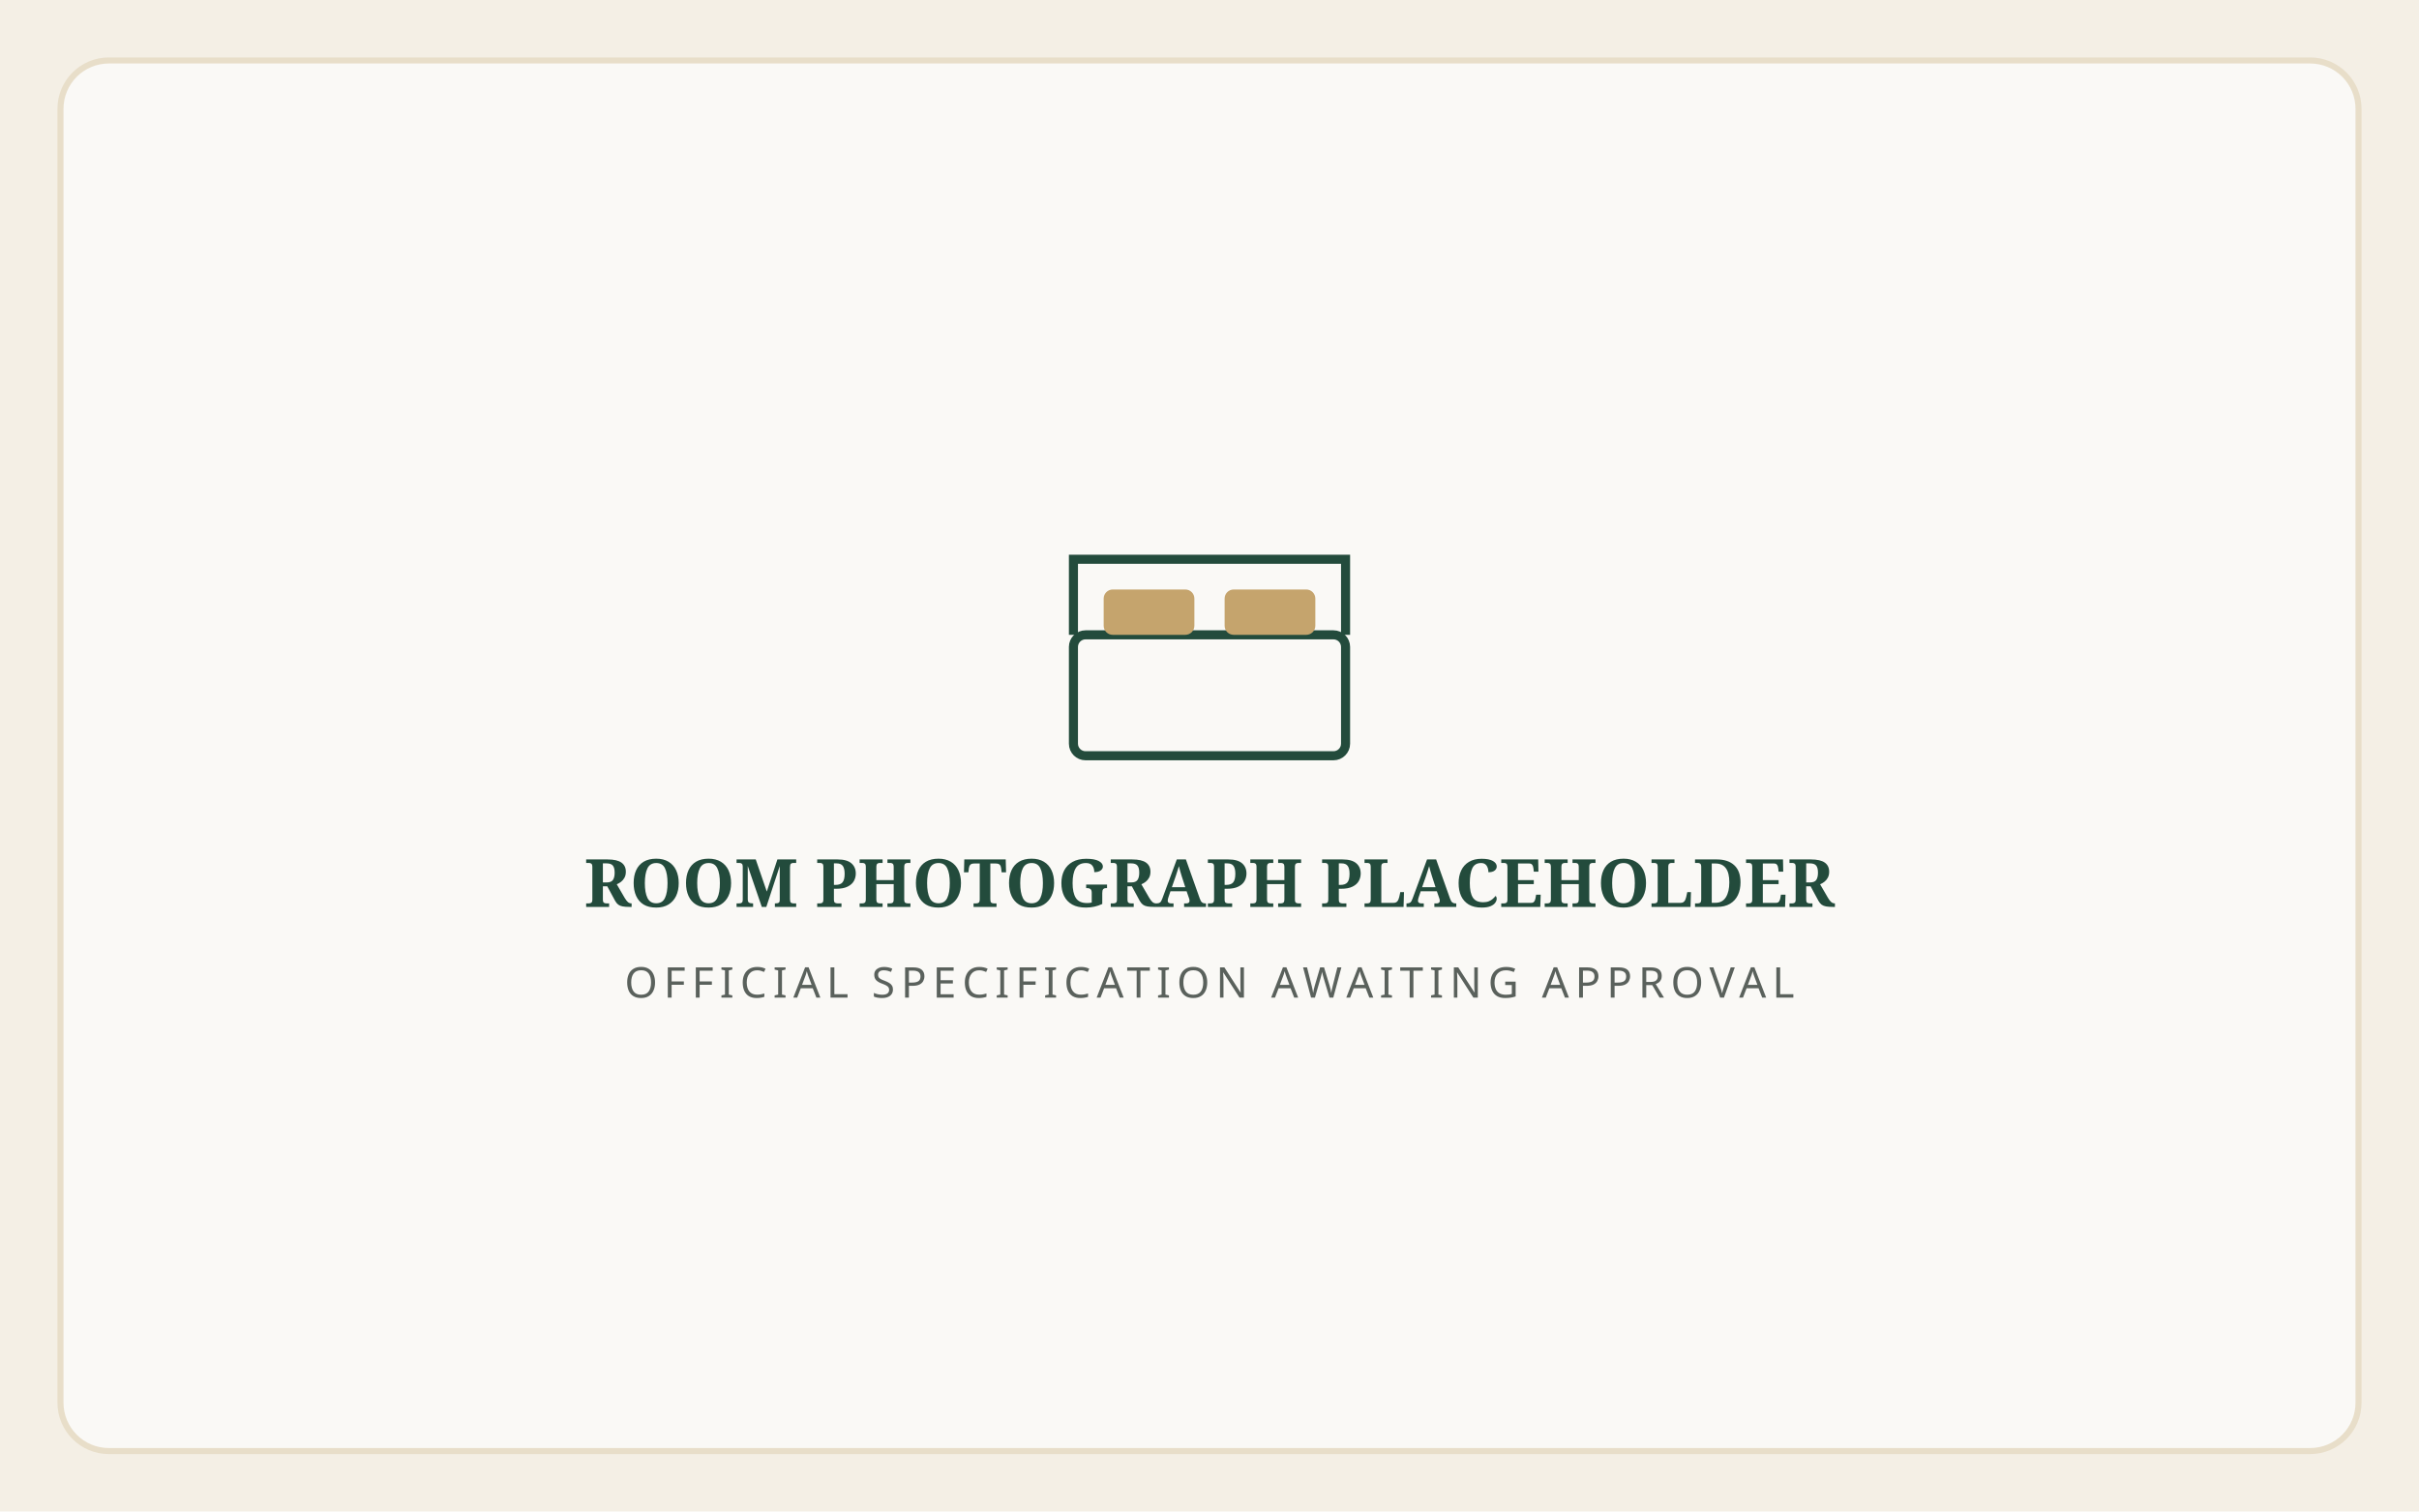
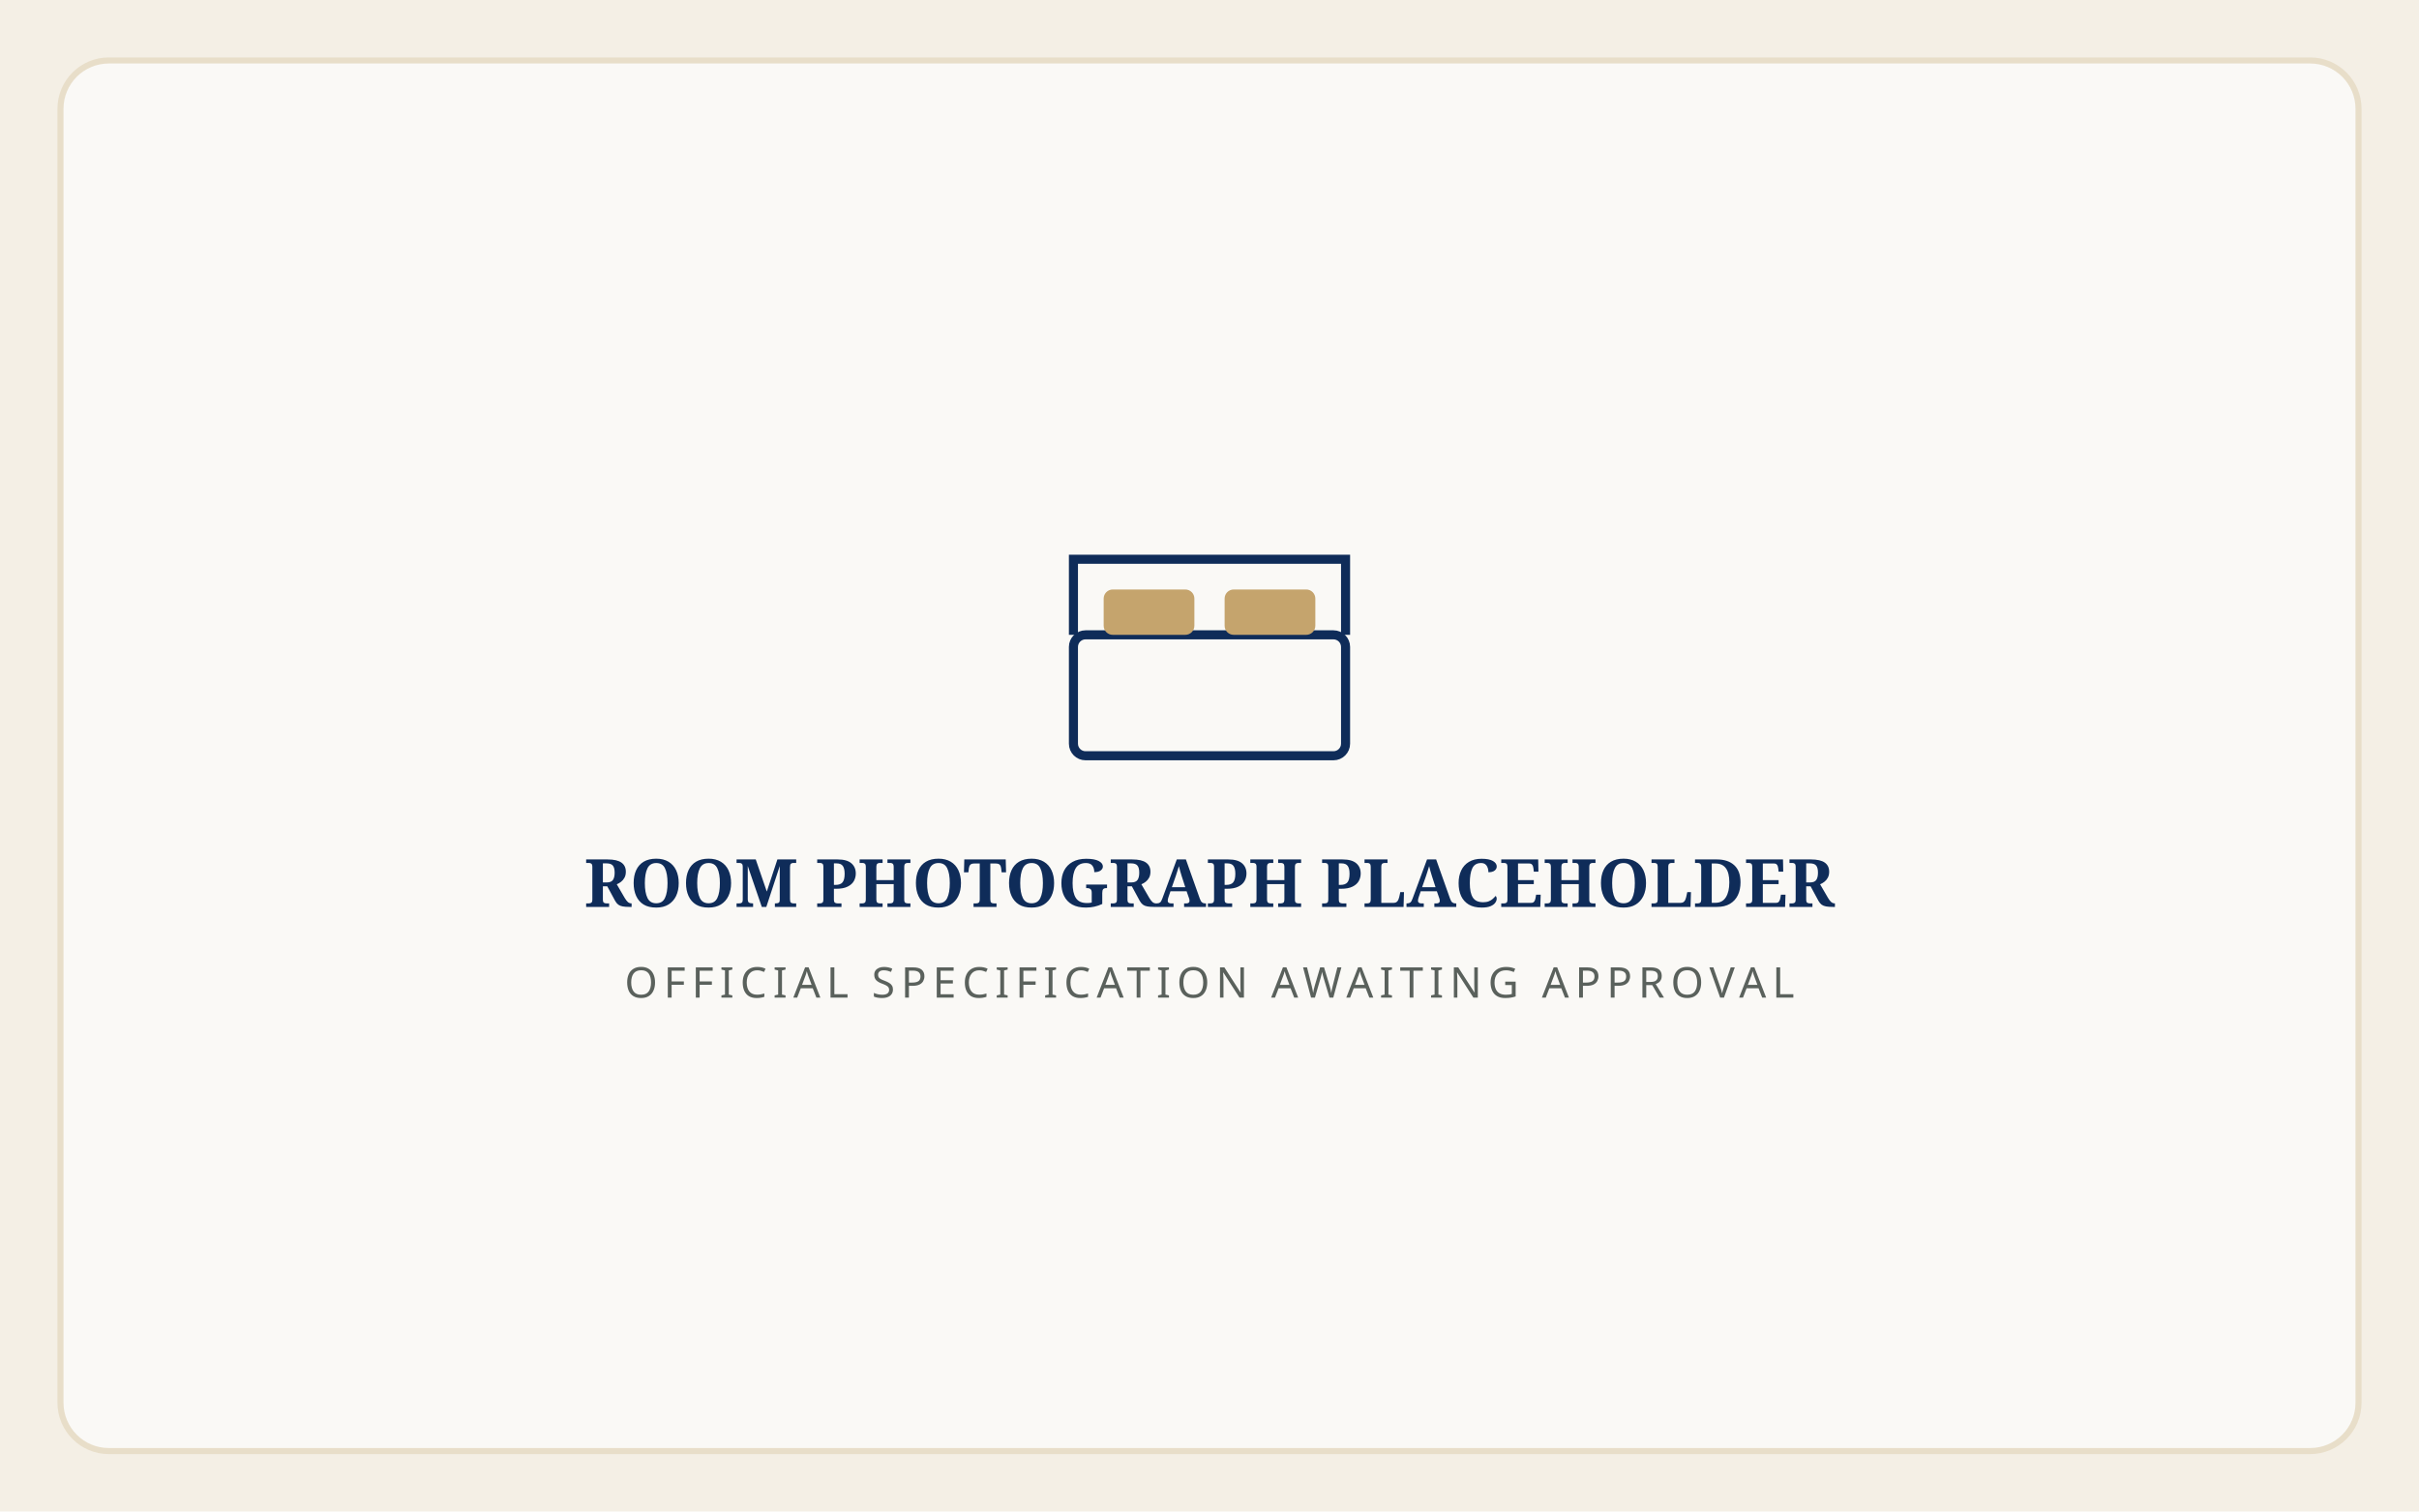
<svg xmlns="http://www.w3.org/2000/svg" viewBox="0 0 800 500" width="100%" height="100%">
  <rect width="800" height="500" fill="#F4EFE5" />
  <rect x="20" y="20" width="760" height="460" rx="16" fill="#FAF9F6" stroke="#E8DEC9" stroke-width="2" />
  <g transform="translate(400, 210)" text-anchor="middle">
-     <rect x="-45" y="0" width="90" height="40" rx="4" fill="none" stroke="#234B3C" stroke-width="3" />
-     <path d="M-45 0 L-45 -25 L45 -25 L45 0" fill="none" stroke="#234B3C" stroke-width="3" />
+     <rect x="-45" y="0" width="90" height="40" rx="4" fill="none" stroke="#0F2C59" stroke-width="3" />
+     <path d="M-45 0 L-45 -25 L45 -25 L45 0" fill="none" stroke="#0F2C59" stroke-width="3" />
    <rect x="-35" y="-15" width="30" height="15" rx="3" fill="#C5A46D" />
    <rect x="5" y="-15" width="30" height="15" rx="3" fill="#C5A46D" />
-     <text y="90" font-family="'Playfair Display', Georgia, serif" font-size="22" font-weight="600" fill="#234B3C">
+     <text y="90" font-family="'Playfair Display', Georgia, serif" font-size="22" font-weight="600" fill="#0F2C59">
      ROOM PHOTOGRAPH PLACEHOLDER
    </text>
    <text y="120" font-family="'Plus Jakarta Sans', system-ui, sans-serif" font-size="14" fill="#5A615C" letter-spacing="2">
      OFFICIAL SPECIFICATION AWAITING APPROVAL
    </text>
  </g>
</svg>
